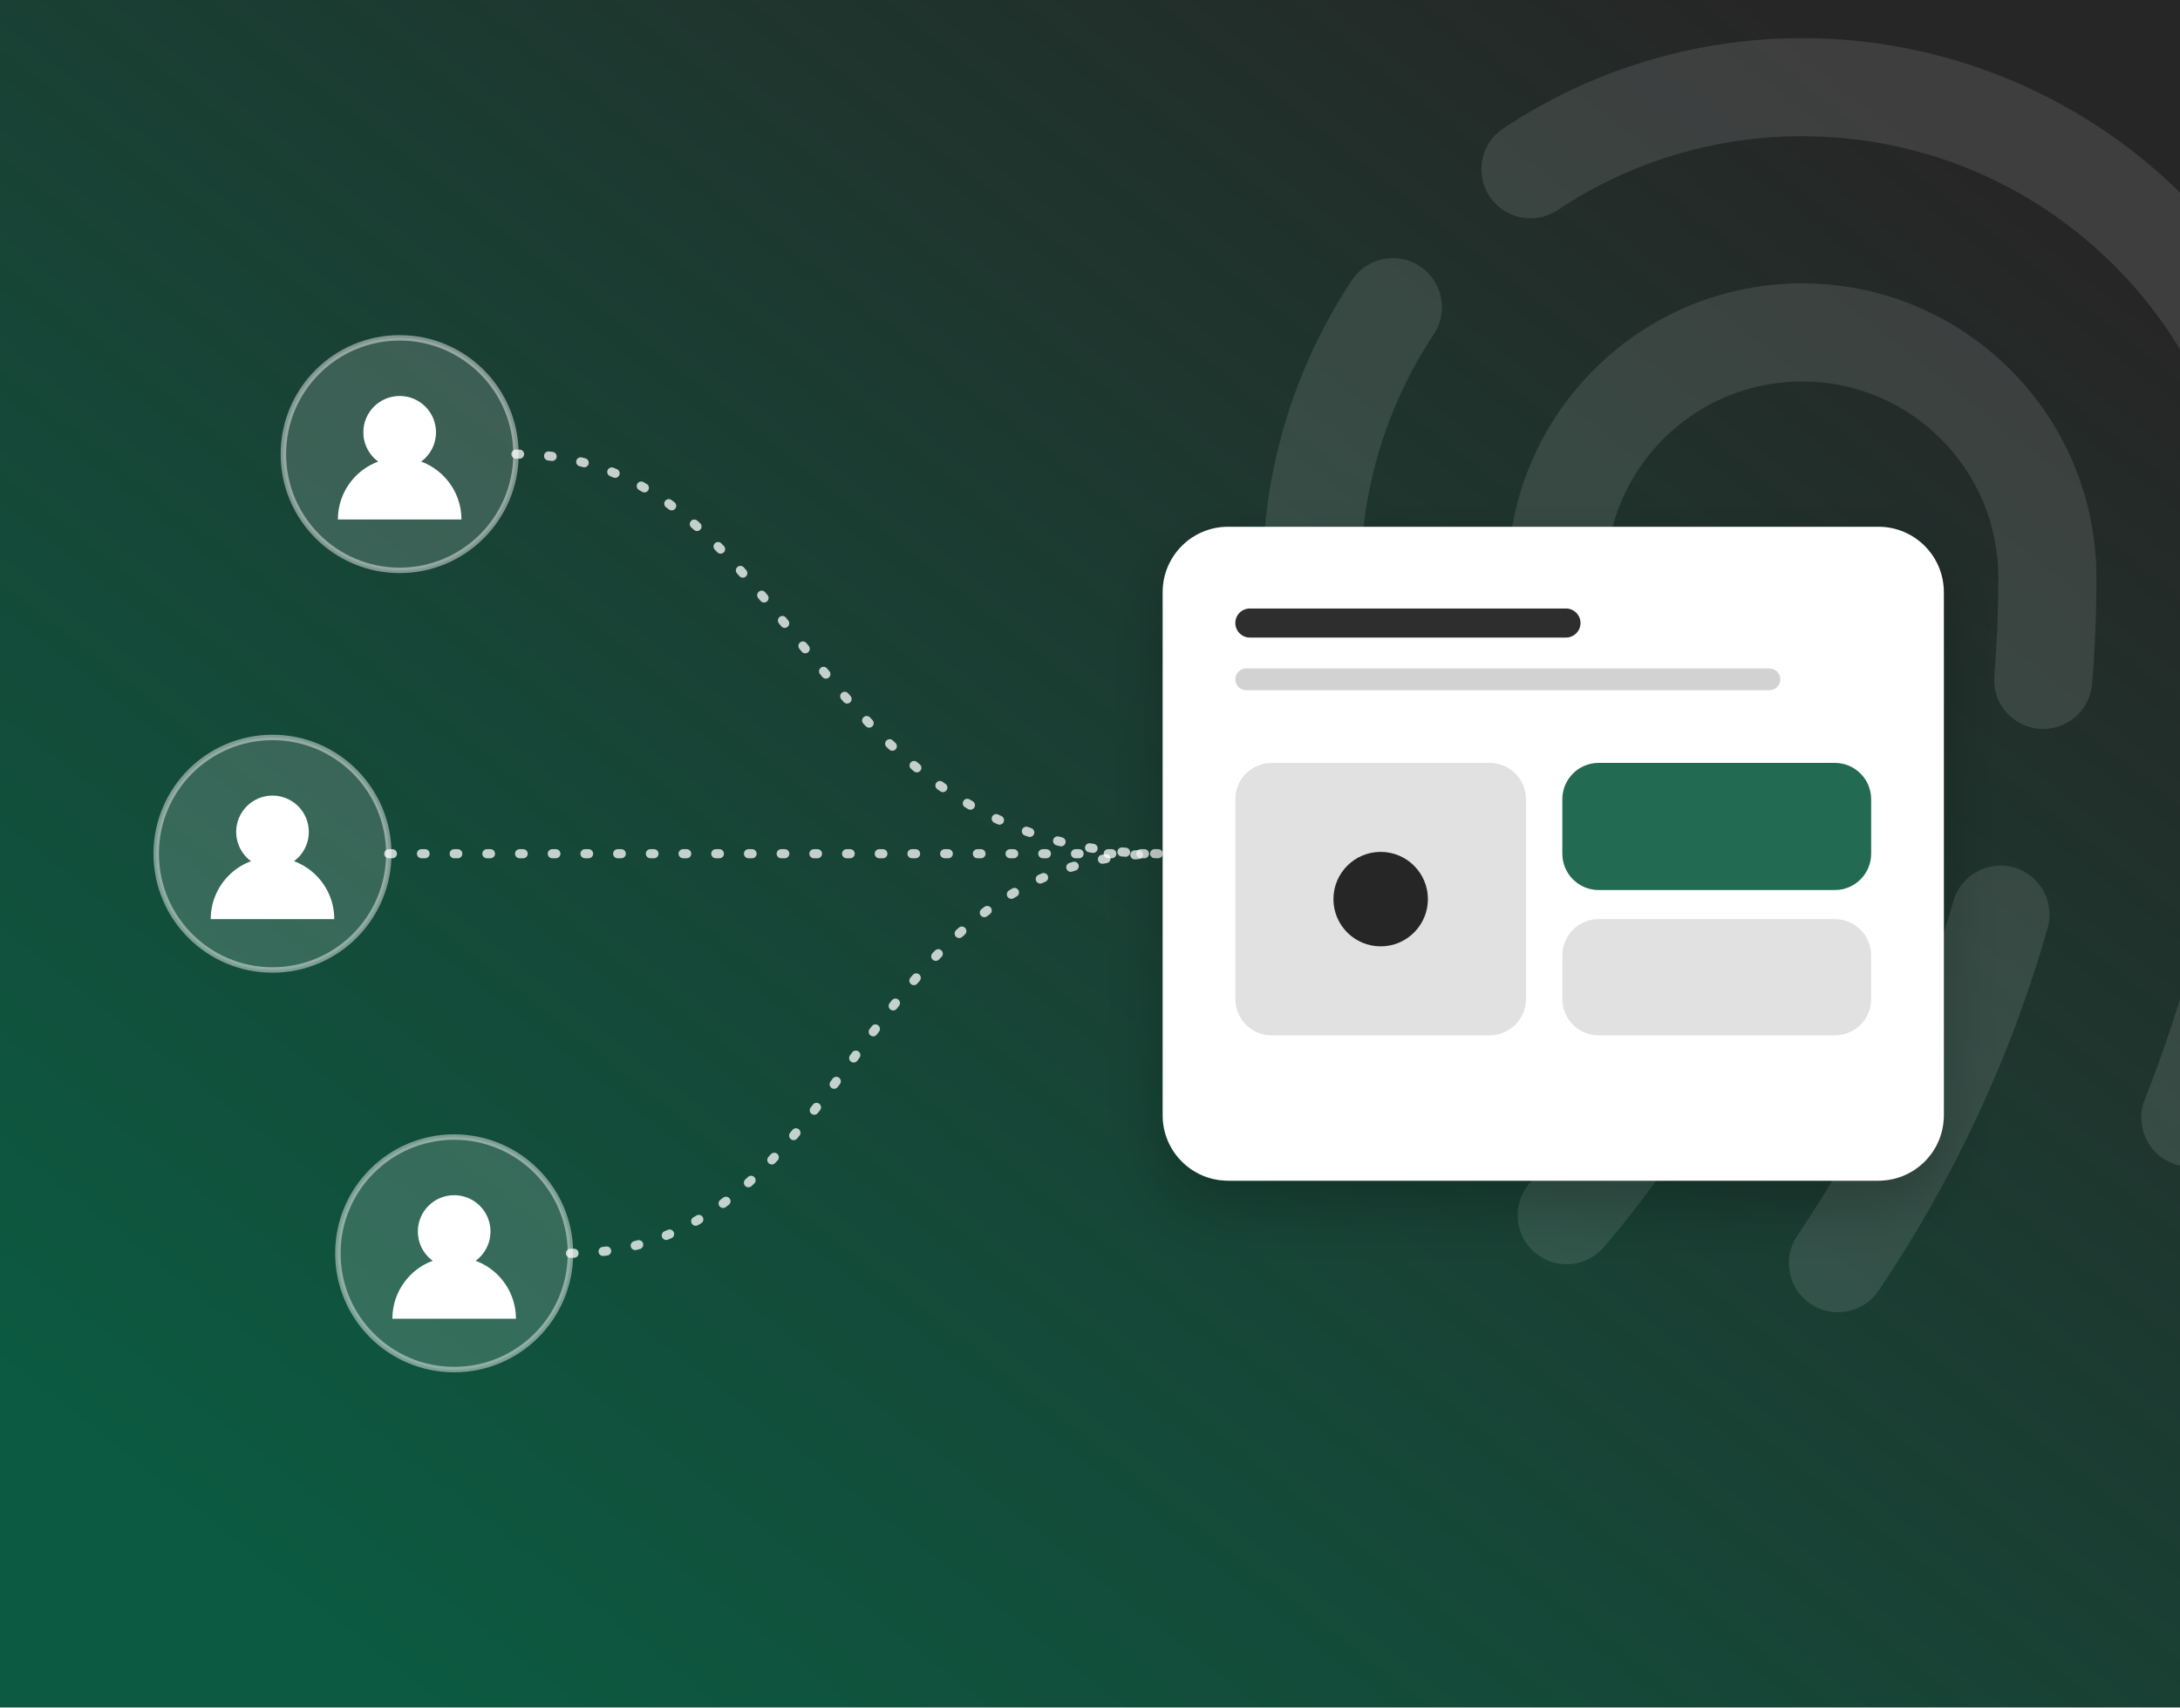
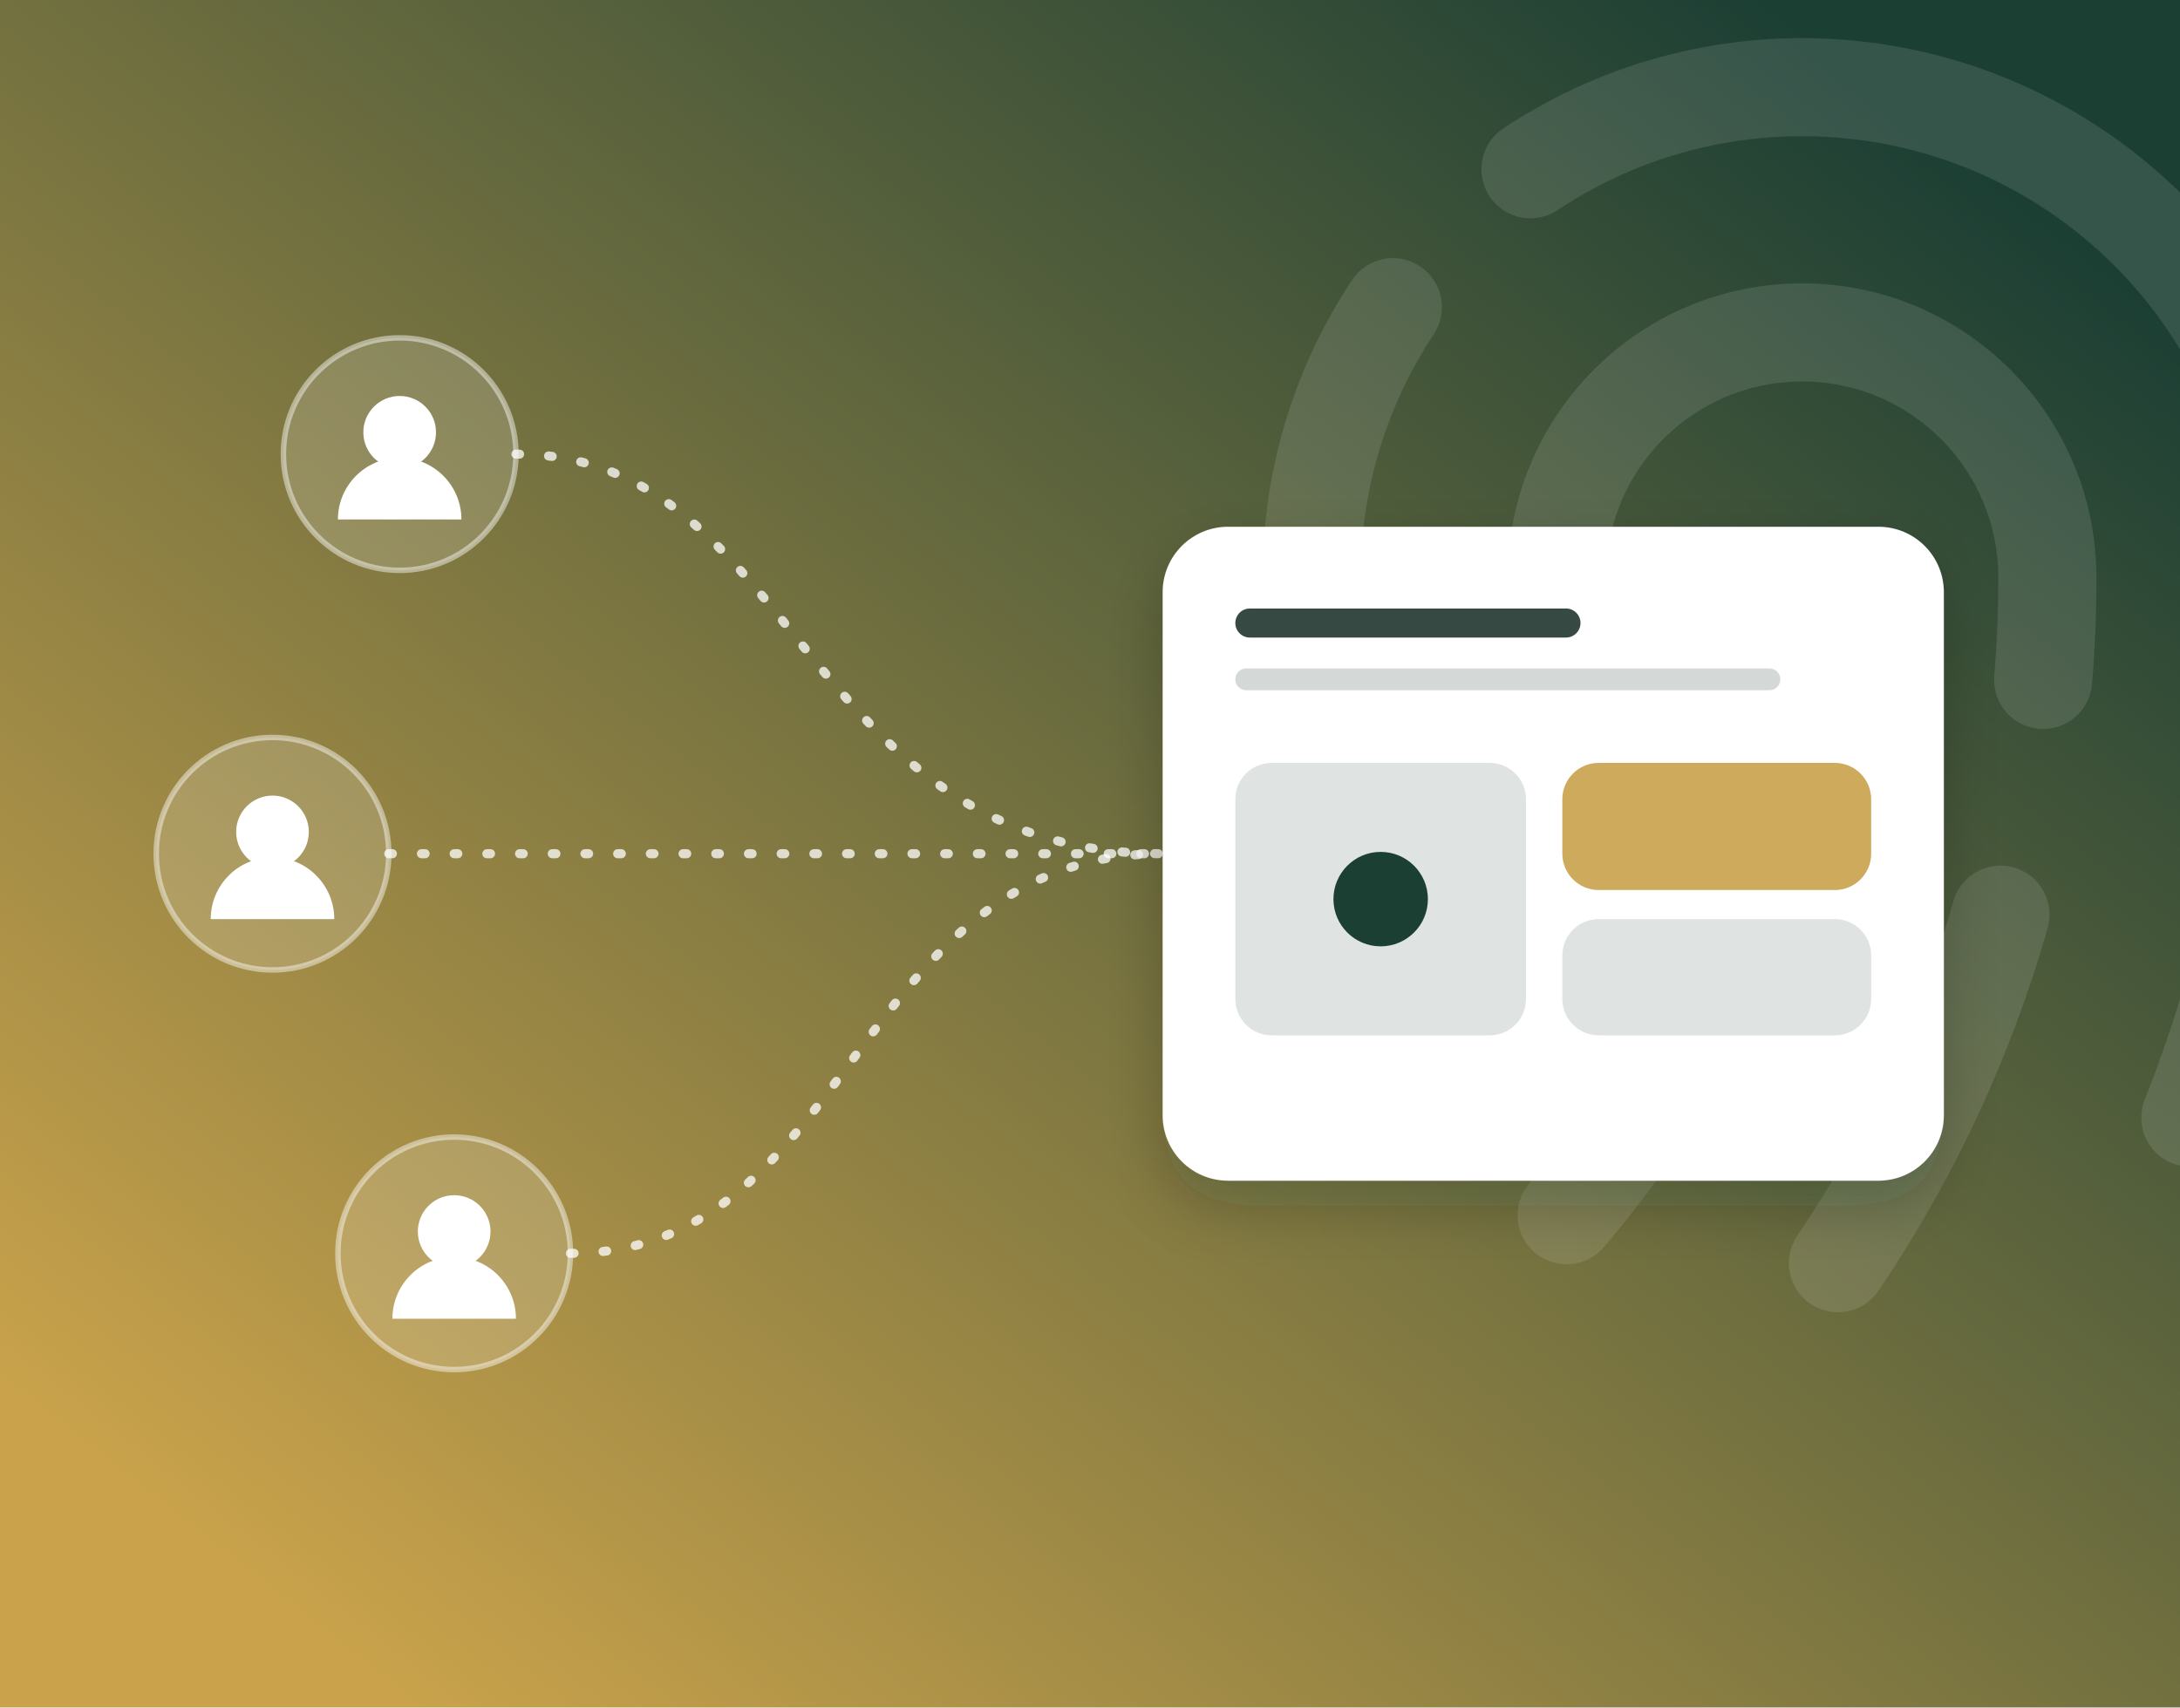
<svg xmlns="http://www.w3.org/2000/svg" viewBox="0 0 1200 940" width="1200" height="940">
  <defs>
    <linearGradient id="bg" x1="0.9" y1="0.1" x2="0.1" y2="0.9">
-       <stop offset="0" stop-color="#262626" />
-       <stop offset="1" stop-color="#0c5a41" />
+       <stop offset="0" stop-color="#1c3f34" />
+       <stop offset="1" stop-color="#c9a24b" />
    </linearGradient>
    <filter id="sh" x="-20%" y="-20%" width="140%" height="160%">
-       <feDropShadow dx="0" dy="14" stdDeviation="16" flood-color="#0a0a0a" flood-opacity=".22" />
+       <feDropShadow dx="0" dy="14" stdDeviation="16" flood-color="#132a22" flood-opacity=".22" />
    </filter>
  </defs>
  <rect width="1200" height="940" fill="url(#bg)" />
  <g transform="translate(560 -60) scale(36)">
    <path d="M12 3.75a6.715 6.715 0 0 0-3.722 1.118.75.75 0 1 1-.828-1.25 8.25 8.25 0 0 1 12.8 6.883c0 3.014-.574 5.897-1.62 8.543a.75.75 0 0 1-1.395-.551A21.69 21.69 0 0 0 18.75 10.5 6.75 6.75 0 0 0 12 3.75ZM6.157 5.739a.75.75 0 0 1 .21 1.04A6.715 6.715 0 0 0 5.25 10.5c0 1.613-.463 3.12-1.265 4.393a.75.75 0 0 1-1.27-.8A6.715 6.715 0 0 0 3.75 10.5c0-1.68.503-3.246 1.367-4.55a.75.75 0 0 1 1.04-.211ZM12 7.5a3 3 0 0 0-3 3c0 3.1-1.176 5.927-3.105 8.056a.75.75 0 1 1-1.112-1.008A10.459 10.459 0 0 0 7.5 10.5a4.5 4.5 0 1 1 9 0c0 .547-.022 1.09-.067 1.626a.75.75 0 0 1-1.495-.123c.041-.495.062-.996.062-1.503a3 3 0 0 0-3-3Zm0 2.25a.75.75 0 0 1 .75.75c0 3.908-1.424 7.485-3.781 10.238a.75.75 0 0 1-1.14-.975A14.19 14.19 0 0 0 11.25 10.5a.75.75 0 0 1 .75-.75Zm3.239 5.183a.75.75 0 0 1 .515.927 19.417 19.417 0 0 1-2.585 5.544.75.75 0 0 1-1.243-.84 17.915 17.915 0 0 0 2.386-5.116.75.75 0 0 1 .927-.515Z" fill="#fff" fill-opacity=".11" fill-rule="evenodd" />
  </g>
  <path d="M284 250C440 250 440 470 640 470" fill="none" stroke="#fff" stroke-opacity=".75" stroke-width="5" stroke-linecap="round" stroke-dasharray="2 16" />
  <path d="M214 470C370 470 370 470 640 470" fill="none" stroke="#fff" stroke-opacity=".75" stroke-width="5" stroke-linecap="round" stroke-dasharray="2 16" />
  <path d="M314 690C470 690 470 470 640 470" fill="none" stroke="#fff" stroke-opacity=".75" stroke-width="5" stroke-linecap="round" stroke-dasharray="2 16" />
  <circle cx="220" cy="250" r="64" fill="#fff" fill-opacity=".16" stroke="#fff" stroke-opacity=".45" stroke-width="3" />
  <circle cx="220" cy="238" r="20" fill="#fff" />
  <path d="M186 286a34 34 0 0 1 68 0z" fill="#fff" />
  <circle cx="150" cy="470" r="64" fill="#fff" fill-opacity=".16" stroke="#fff" stroke-opacity=".45" stroke-width="3" />
  <circle cx="150" cy="458" r="20" fill="#fff" />
  <path d="M116 506a34 34 0 0 1 68 0z" fill="#fff" />
  <circle cx="250" cy="690" r="64" fill="#fff" fill-opacity=".16" stroke="#fff" stroke-opacity=".45" stroke-width="3" />
  <circle cx="250" cy="678" r="20" fill="#fff" />
  <path d="M216 726a34 34 0 0 1 68 0z" fill="#fff" />
  <g filter="url(#sh)">
    <rect x="640" y="290" width="430" height="360" rx="36" fill="#fff" />
  </g>
-   <rect x="680" y="335" width="190" height="16" rx="8" fill="#0a0a0a" fill-opacity=".85" />
-   <rect x="680" y="368" width="300" height="12" rx="6" fill="#0a0a0a" fill-opacity=".18" />
-   <rect x="680" y="420" width="160" height="150" rx="20" fill="#262626" fill-opacity=".14" />
-   <rect x="860" y="420" width="170" height="70" rx="20" fill="#0c5a41" fill-opacity=".9" />
-   <rect x="860" y="506" width="170" height="64" rx="20" fill="#262626" fill-opacity=".14" />
-   <circle cx="760" cy="495" r="26" fill="#262626" />
+   <rect x="680" y="335" width="190" height="16" rx="8" fill="#132a22" fill-opacity=".85" />
+   <rect x="680" y="368" width="300" height="12" rx="6" fill="#132a22" fill-opacity=".18" />
+   <rect x="680" y="420" width="160" height="150" rx="20" fill="#1c3f34" fill-opacity=".14" />
+   <rect x="860" y="420" width="170" height="70" rx="20" fill="#c9a24b" fill-opacity=".9" />
+   <rect x="860" y="506" width="170" height="64" rx="20" fill="#1c3f34" fill-opacity=".14" />
+   <circle cx="760" cy="495" r="26" fill="#1c3f34" />
</svg>
